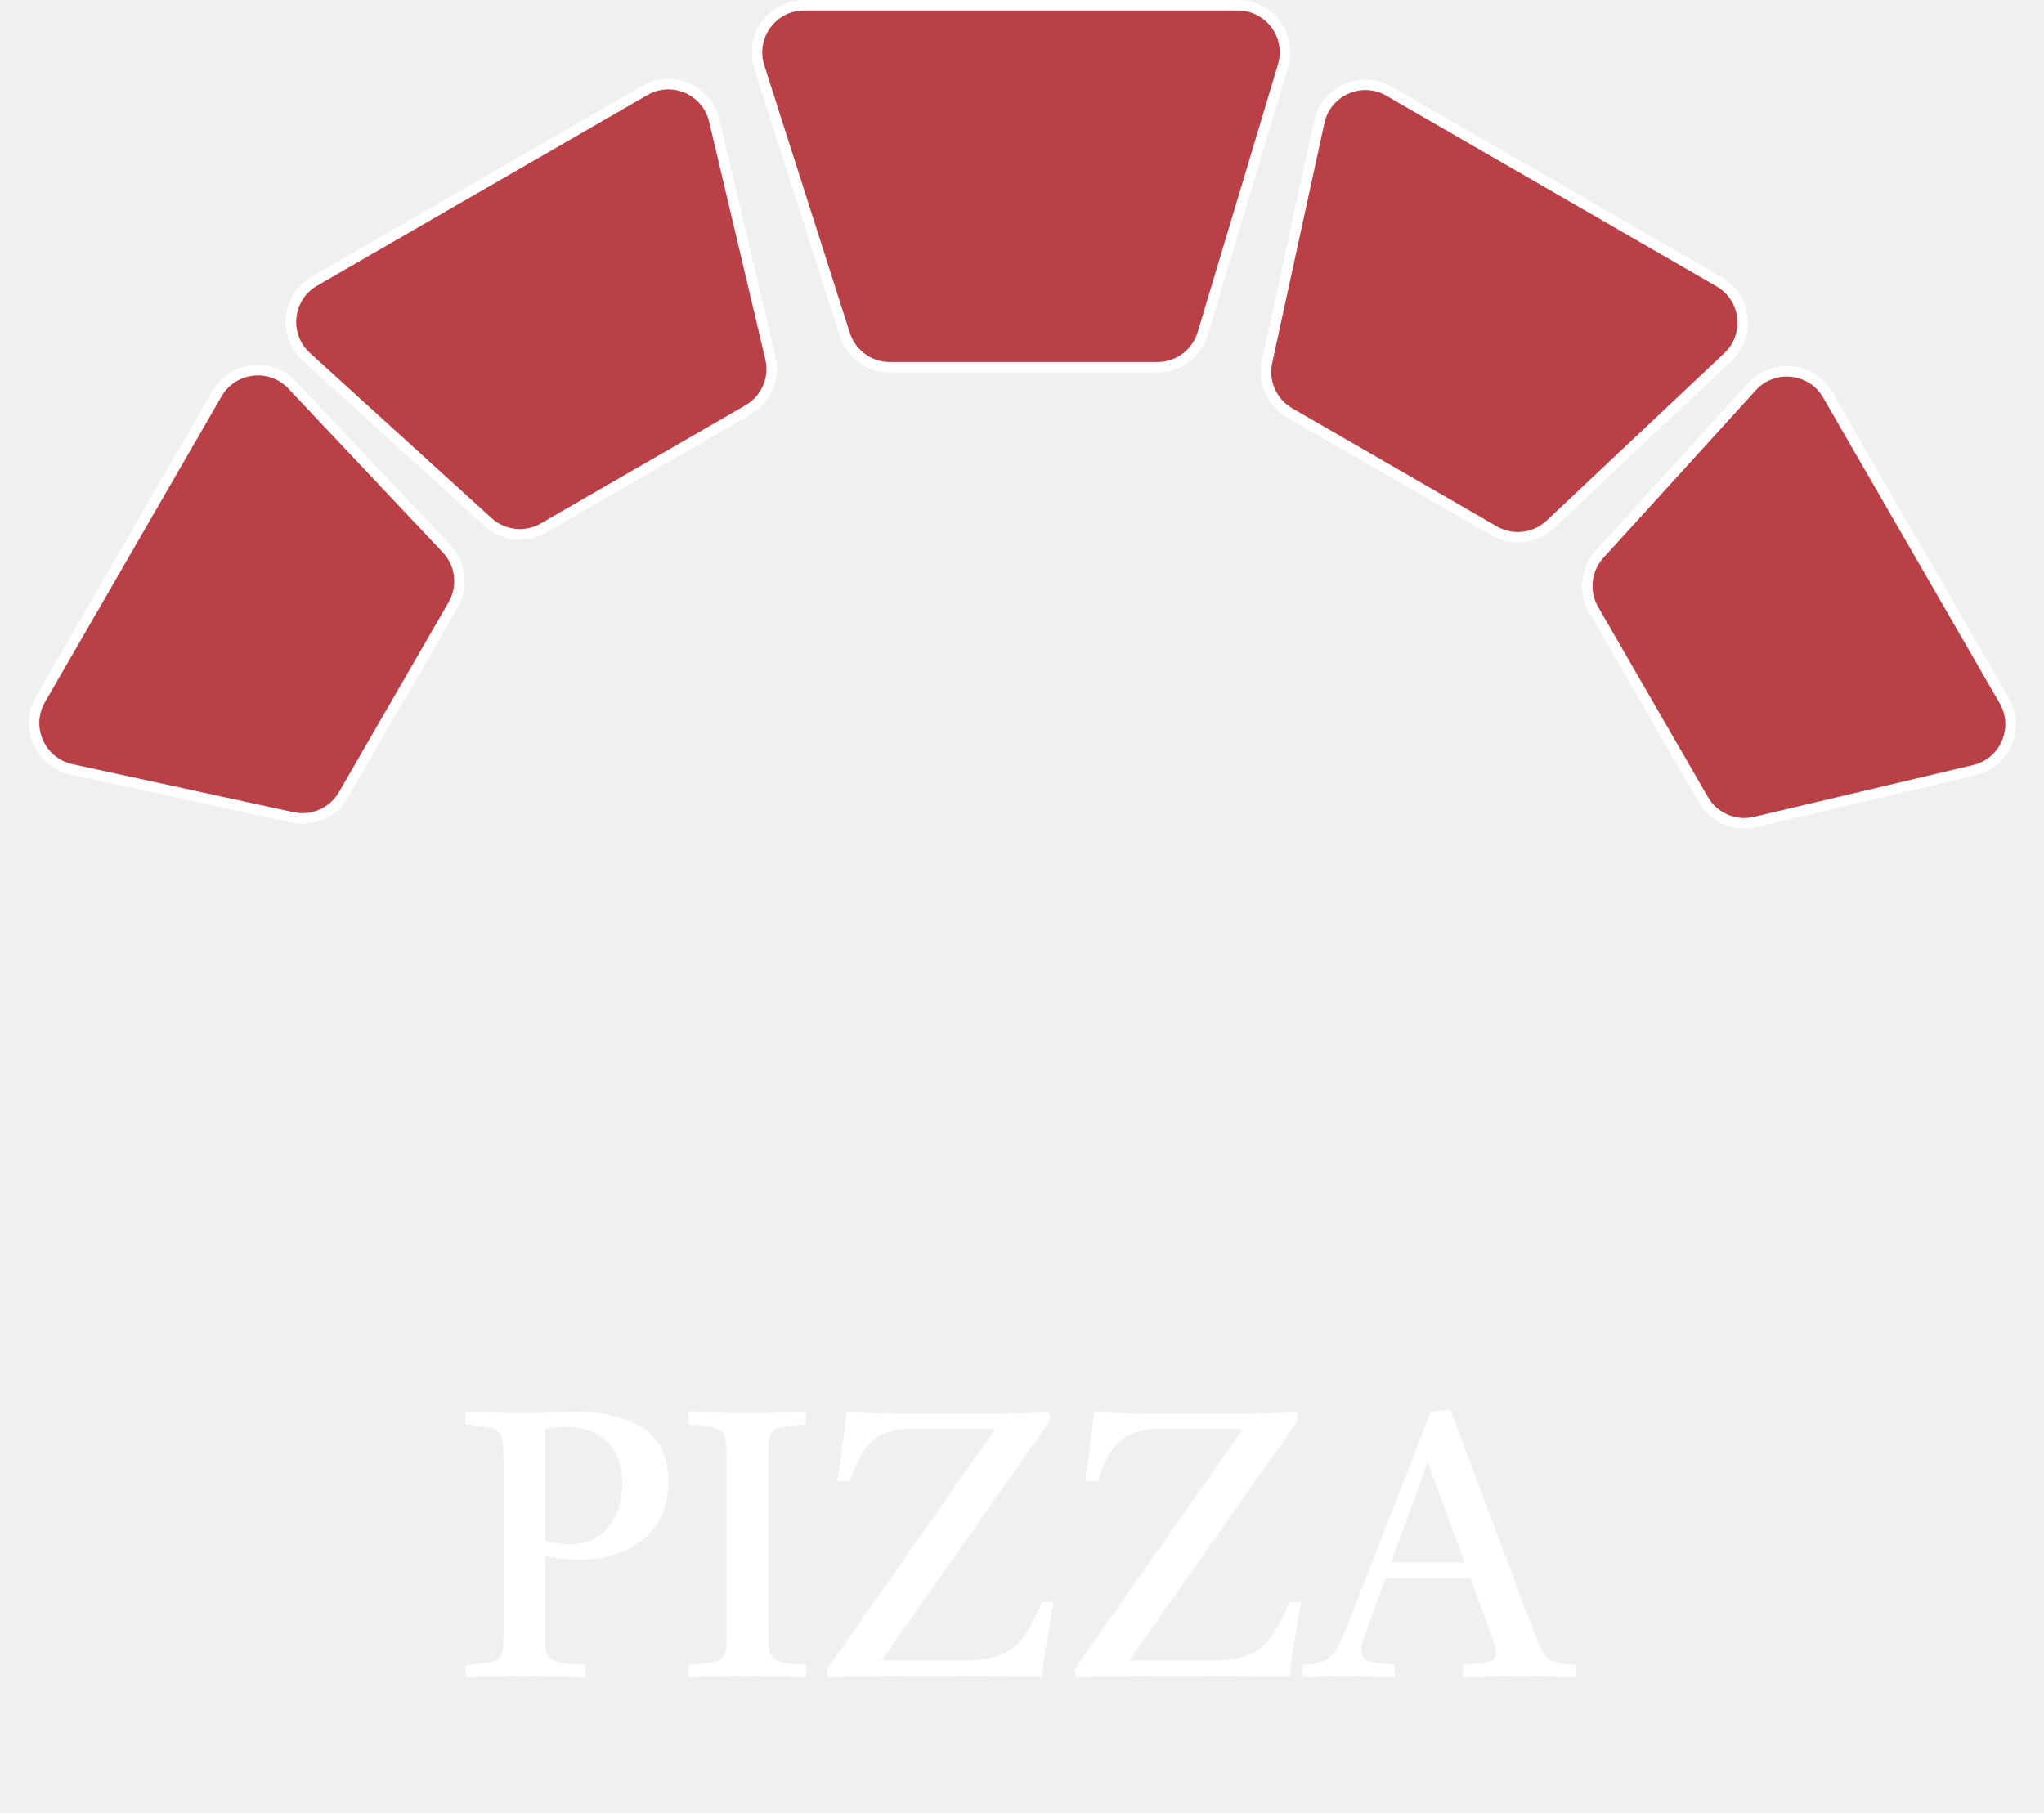
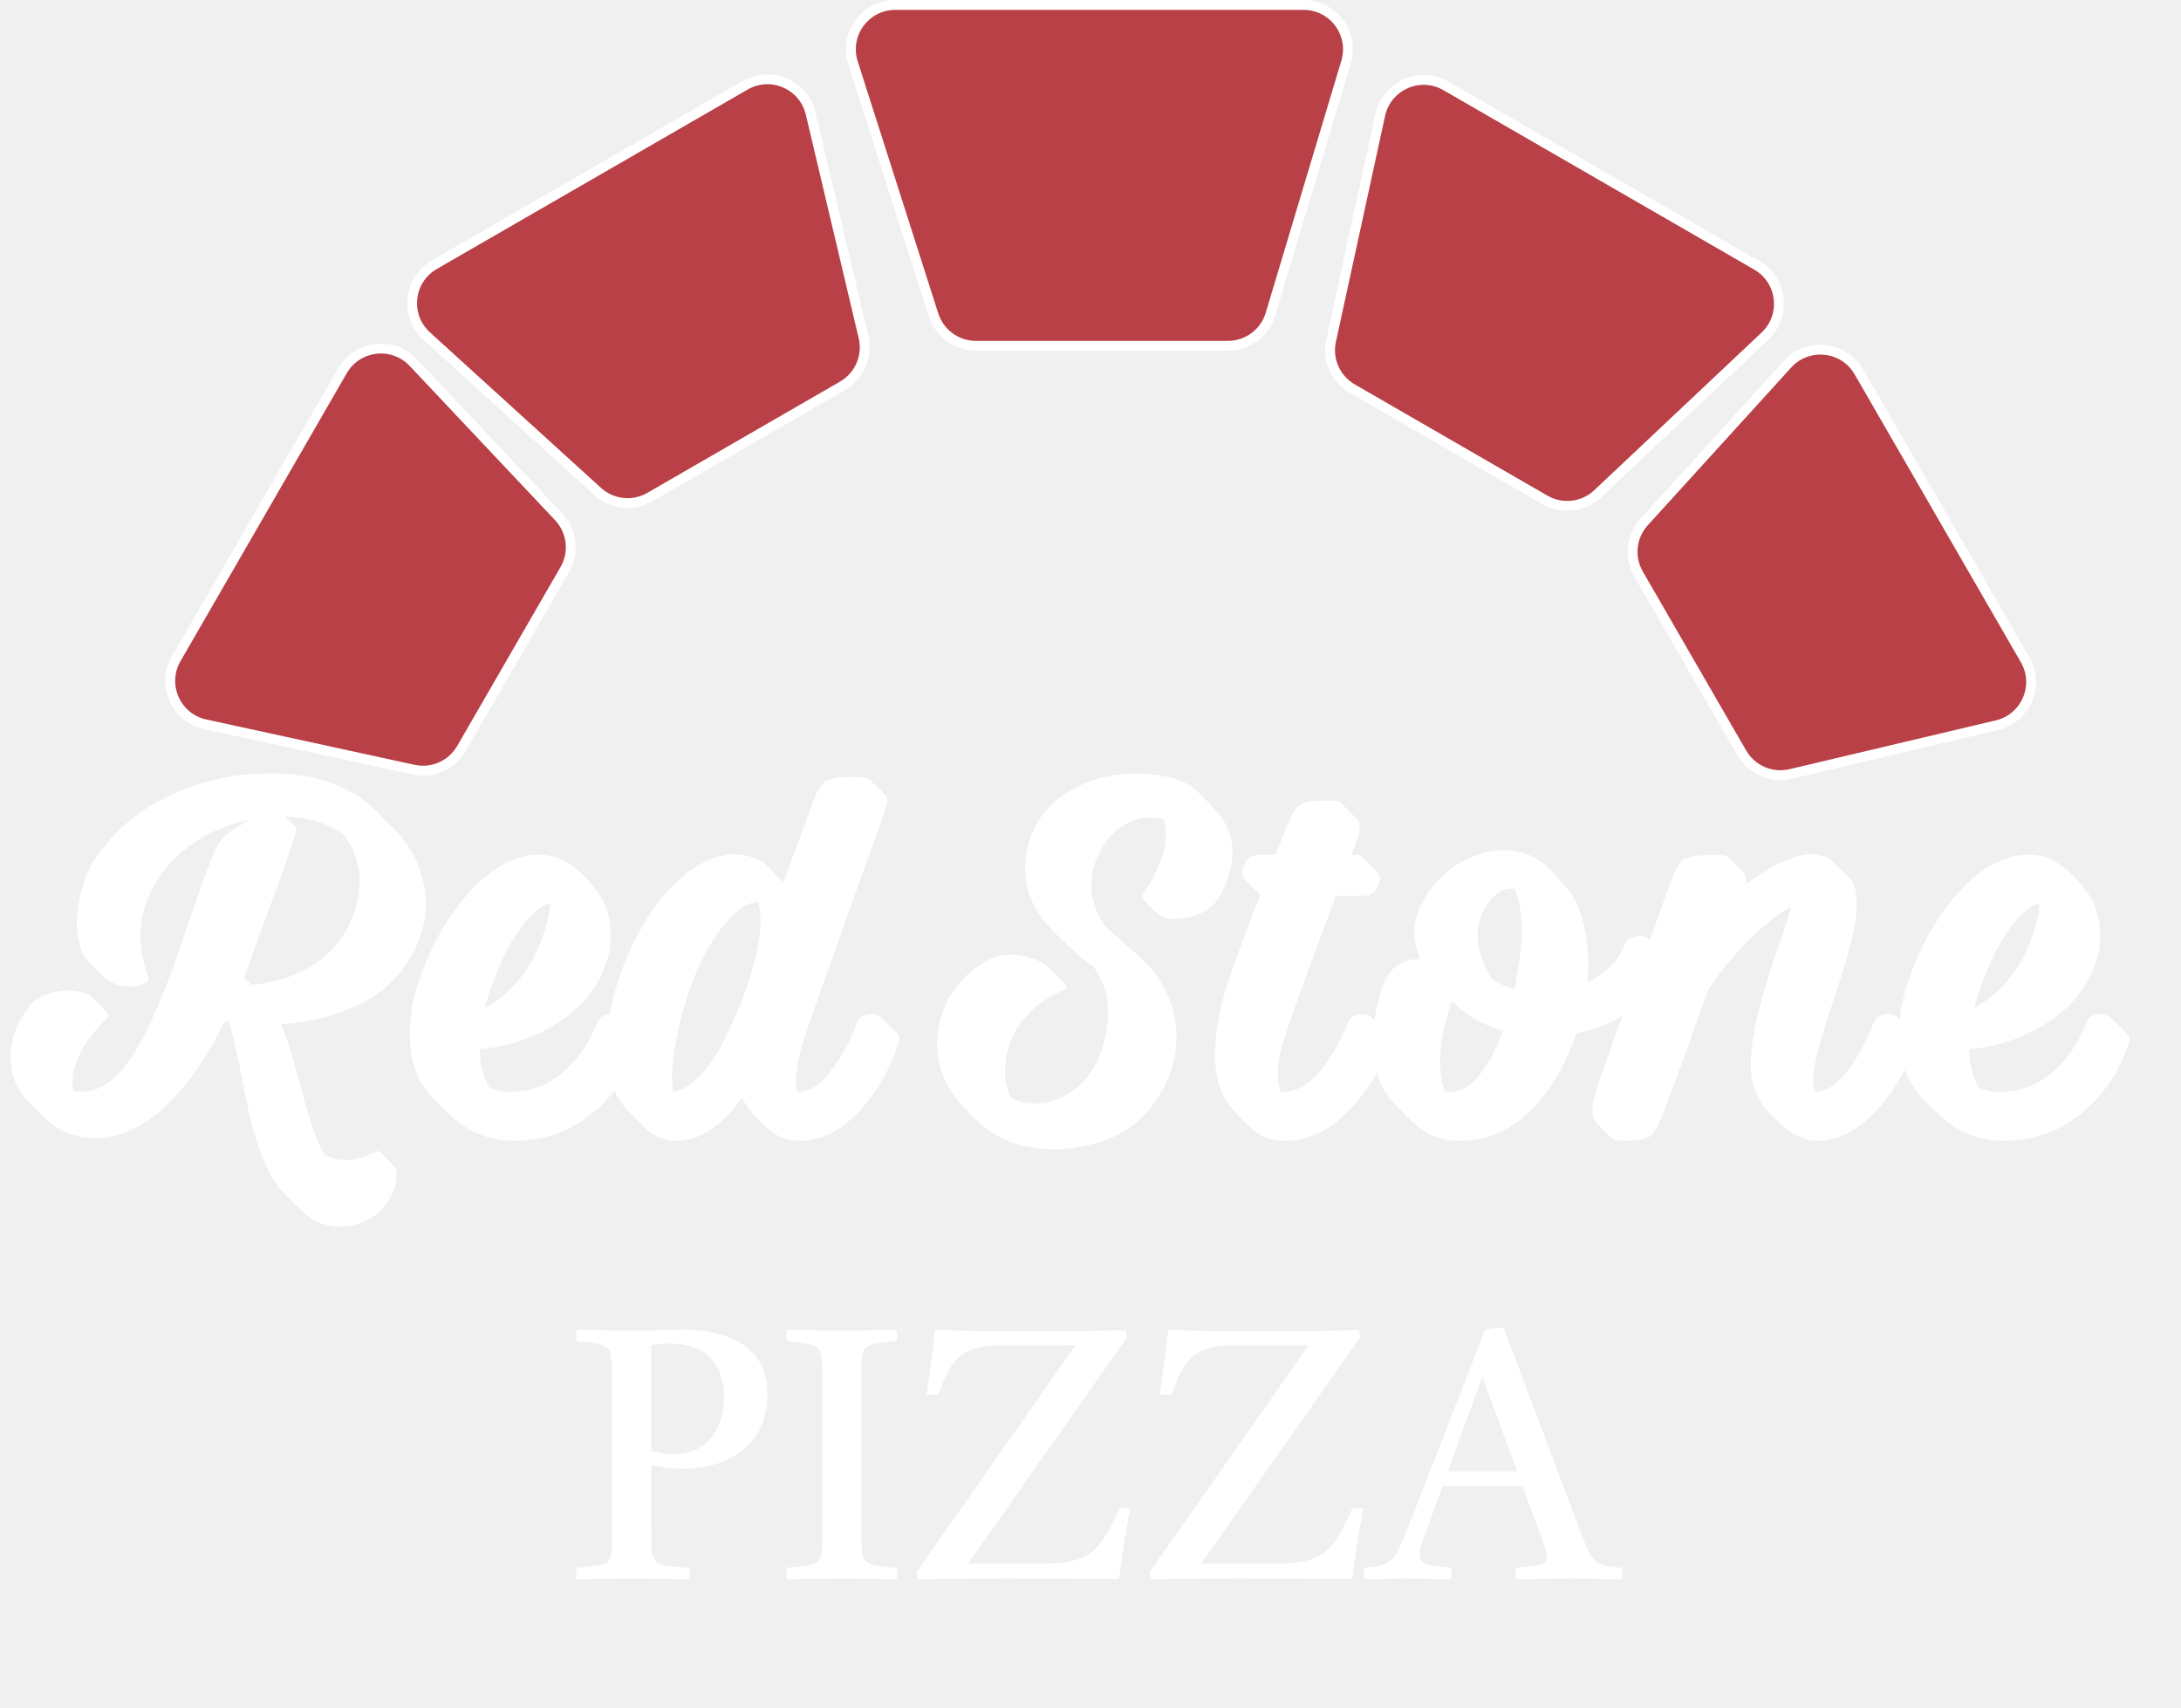
- <svg xmlns="http://www.w3.org/2000/svg" width="195" height="173" viewBox="0 0 195 173" fill="none">
-   <path d="M72.436 6.37C71.508 3.466 73.674 0.5 76.722 0.5H118.087C121.101 0.5 123.263 3.406 122.397 6.293L114.735 31.837C114.164 33.74 112.412 35.044 110.424 35.044H84.885C82.927 35.044 81.194 33.778 80.598 31.913L72.436 6.37Z" fill="#B84046" stroke="white" />
-   <path d="M125.861 11.643C126.509 8.665 129.869 7.179 132.508 8.703L164.008 26.89C166.619 28.397 167.038 31.994 164.845 34.062L147.891 50.04C146.444 51.403 144.275 51.656 142.554 50.662L123.026 39.387C121.331 38.408 120.463 36.446 120.879 34.533L125.861 11.643Z" fill="#B84046" stroke="white" />
-   <path d="M29.233 34.053C26.978 32.002 27.37 28.35 30.01 26.826L61.51 8.64C64.121 7.132 67.446 8.568 68.139 11.501L73.5 34.173C73.957 36.107 73.091 38.112 71.37 39.105L51.842 50.38C50.147 51.359 48.013 51.129 46.565 49.812L29.233 34.053Z" fill="#B84046" stroke="white" />
-   <path d="M167.134 36.907C169.185 34.652 172.837 35.045 174.361 37.684L191.207 66.862C192.714 69.473 191.278 72.798 188.345 73.491L167.437 78.435C165.503 78.892 163.498 78.026 162.504 76.305L152.033 58.169C151.054 56.474 151.284 54.34 152.601 52.892L167.134 36.907Z" fill="#B84046" stroke="white" />
-   <path d="M6.797 73.4C3.818 72.751 2.332 69.392 3.856 66.753L20.702 37.575C22.209 34.965 25.807 34.545 27.874 36.739L42.609 52.374C43.972 53.82 44.225 55.989 43.232 57.71L32.76 75.847C31.782 77.542 29.819 78.41 27.906 77.994L6.797 73.4Z" fill="#B84046" stroke="white" />
-   <path d="M55.224 148.84C54.792 148.84 54.312 148.816 53.784 148.768C53.256 148.72 52.656 148.624 51.984 148.48V155.536C51.984 156.28 52.008 156.868 52.056 157.3C52.104 157.708 52.248 158.02 52.488 158.236C52.752 158.452 53.112 158.596 53.568 158.668C54.048 158.74 54.804 158.812 55.836 158.884C55.884 159.268 55.884 159.652 55.836 160.036C55.308 160.036 54.672 160.024 53.928 160C53.208 160 52.488 160 51.768 160C51.072 159.976 50.484 159.964 50.004 159.964C49.548 159.964 48.972 159.976 48.276 160C47.604 160 46.92 160 46.224 160C45.552 160.024 44.952 160.036 44.424 160.036C44.376 159.676 44.376 159.292 44.424 158.884C45.576 158.764 46.404 158.656 46.908 158.56C47.412 158.44 47.724 158.2 47.844 157.84C47.964 157.48 48.024 156.868 48.024 156.004V139.264C48.024 138.256 47.964 137.536 47.844 137.104C47.724 136.672 47.412 136.396 46.908 136.276C46.404 136.132 45.576 136.012 44.424 135.916C44.376 135.556 44.376 135.172 44.424 134.764C44.904 134.764 45.504 134.776 46.224 134.8C46.968 134.8 47.688 134.812 48.384 134.836C49.08 134.836 49.584 134.836 49.896 134.836C50.352 134.836 50.916 134.836 51.588 134.836C52.284 134.812 52.968 134.788 53.64 134.764C54.312 134.74 54.84 134.728 55.224 134.728C56.736 134.728 58.14 134.944 59.436 135.376C60.732 135.784 61.776 136.468 62.568 137.428C63.36 138.388 63.756 139.708 63.756 141.388C63.756 142.996 63.384 144.352 62.64 145.456C61.896 146.56 60.876 147.4 59.58 147.976C58.308 148.552 56.856 148.84 55.224 148.84ZM51.984 147.04C52.296 147.112 52.644 147.184 53.028 147.256C53.412 147.328 53.82 147.364 54.252 147.364C55.836 147.364 57.084 146.836 57.996 145.78C58.908 144.7 59.364 143.296 59.364 141.568C59.364 139.888 58.908 138.568 57.996 137.608C57.084 136.648 55.716 136.168 53.892 136.168C53.652 136.168 53.352 136.18 52.992 136.204C52.656 136.228 52.32 136.264 51.984 136.312V147.04ZM73.288 138.796V155.536C73.288 156.28 73.312 156.868 73.36 157.3C73.408 157.732 73.54 158.044 73.756 158.236C73.972 158.428 74.32 158.572 74.8 158.668C75.28 158.74 75.964 158.812 76.852 158.884C76.924 159.268 76.924 159.652 76.852 160.036C76.372 160.036 75.784 160.024 75.088 160C74.392 160 73.696 160 73 160C72.328 159.976 71.764 159.964 71.308 159.964C70.852 159.964 70.276 159.976 69.58 160C68.908 160 68.224 160 67.528 160C66.856 160.024 66.256 160.036 65.728 160.036C65.656 159.676 65.656 159.292 65.728 158.884C66.88 158.764 67.708 158.656 68.212 158.56C68.716 158.44 69.028 158.2 69.148 157.84C69.268 157.48 69.328 156.868 69.328 156.004V139.264C69.328 138.256 69.268 137.536 69.148 137.104C69.028 136.672 68.716 136.396 68.212 136.276C67.708 136.132 66.88 136.012 65.728 135.916C65.68 135.556 65.68 135.172 65.728 134.764C66.232 134.764 66.832 134.776 67.528 134.8C68.248 134.8 68.956 134.812 69.652 134.836C70.348 134.836 70.924 134.836 71.38 134.836C71.836 134.836 72.4 134.836 73.072 134.836C73.744 134.812 74.428 134.8 75.124 134.8C75.82 134.776 76.396 134.764 76.852 134.764C76.924 135.124 76.924 135.508 76.852 135.916C75.724 136.012 74.908 136.12 74.404 136.24C73.9 136.36 73.588 136.6 73.468 136.96C73.348 137.32 73.288 137.932 73.288 138.796ZM100.185 135.556L84.093 158.452H92.121C94.401 158.452 96.045 157.936 97.053 156.904C97.821 156.112 98.601 154.768 99.393 152.872C99.777 152.824 100.149 152.824 100.509 152.872C100.245 154.36 100.017 155.704 99.825 156.904C99.633 158.08 99.489 159.112 99.393 160C99.033 160 97.917 160 96.045 160C94.197 159.976 91.485 159.964 87.909 159.964C86.013 159.964 84.513 159.976 83.409 160C82.305 160 81.429 160 80.781 160C80.133 160.024 79.545 160.036 79.017 160.036C78.921 159.82 78.873 159.58 78.873 159.316L94.965 136.348H87.117C85.293 136.348 83.949 136.768 83.085 137.608C82.317 138.352 81.657 139.588 81.105 141.316C80.721 141.34 80.313 141.34 79.881 141.316C80.073 140.116 80.241 138.976 80.385 137.896C80.529 136.816 80.649 135.76 80.745 134.728C82.305 134.824 83.925 134.884 85.605 134.908C87.309 134.908 89.109 134.908 91.005 134.908C92.949 134.908 94.497 134.908 95.649 134.908C96.825 134.884 97.749 134.86 98.421 134.836C99.093 134.812 99.633 134.8 100.041 134.8C100.089 134.896 100.125 135.016 100.149 135.16C100.173 135.28 100.185 135.412 100.185 135.556ZM123.81 135.556L107.718 158.452H115.746C118.026 158.452 119.67 157.936 120.678 156.904C121.446 156.112 122.226 154.768 123.018 152.872C123.402 152.824 123.774 152.824 124.134 152.872C123.87 154.36 123.642 155.704 123.45 156.904C123.258 158.08 123.114 159.112 123.018 160C122.658 160 121.542 160 119.67 160C117.822 159.976 115.11 159.964 111.534 159.964C109.638 159.964 108.138 159.976 107.034 160C105.93 160 105.054 160 104.406 160C103.758 160.024 103.17 160.036 102.642 160.036C102.546 159.82 102.498 159.58 102.498 159.316L118.59 136.348H110.742C108.918 136.348 107.574 136.768 106.71 137.608C105.942 138.352 105.282 139.588 104.73 141.316C104.346 141.34 103.938 141.34 103.506 141.316C103.698 140.116 103.866 138.976 104.01 137.896C104.154 136.816 104.274 135.76 104.37 134.728C105.93 134.824 107.55 134.884 109.23 134.908C110.934 134.908 112.734 134.908 114.63 134.908C116.574 134.908 118.122 134.908 119.274 134.908C120.45 134.884 121.374 134.86 122.046 134.836C122.718 134.812 123.258 134.8 123.666 134.8C123.714 134.896 123.75 135.016 123.774 135.16C123.798 135.28 123.81 135.412 123.81 135.556ZM124.251 160.036C124.203 159.652 124.203 159.268 124.251 158.884C124.923 158.812 125.463 158.728 125.871 158.632C126.279 158.536 126.627 158.368 126.915 158.128C127.203 157.864 127.479 157.48 127.743 156.976C128.007 156.448 128.319 155.716 128.679 154.78L136.455 134.836C136.719 134.74 137.031 134.668 137.391 134.62C137.775 134.572 138.099 134.548 138.363 134.548L146.103 155.104C146.439 155.968 146.715 156.652 146.931 157.156C147.147 157.636 147.387 157.984 147.651 158.2C147.915 158.416 148.251 158.572 148.659 158.668C149.067 158.74 149.631 158.812 150.351 158.884C150.399 159.268 150.399 159.652 150.351 160.036C149.511 160.036 148.647 160.024 147.759 160C146.871 159.976 145.983 159.964 145.095 159.964C144.183 159.964 143.259 159.976 142.323 160C141.411 160.024 140.499 160.036 139.587 160.036C139.515 159.676 139.515 159.292 139.587 158.884C140.763 158.764 141.579 158.656 142.035 158.56C142.491 158.44 142.719 158.152 142.719 157.696C142.719 157.504 142.683 157.288 142.611 157.048C142.539 156.808 142.443 156.508 142.323 156.148L140.271 150.604H132.171L130.371 155.572C130.203 156.028 130.071 156.412 129.975 156.724C129.903 157.012 129.867 157.276 129.867 157.516C129.867 158.044 130.107 158.38 130.587 158.524C131.091 158.644 131.907 158.764 133.035 158.884C133.083 159.292 133.083 159.676 133.035 160.036C132.219 160.036 131.415 160.024 130.623 160C129.831 159.976 129.027 159.964 128.211 159.964C127.539 159.964 126.891 159.976 126.267 160C125.643 160.024 124.971 160.036 124.251 160.036ZM132.711 149.092H139.731L136.203 139.516L132.711 149.092Z" fill="white" />
+ <svg xmlns="http://www.w3.org/2000/svg" width="221" height="173" viewBox="0 0 221 173" fill="none">
+   <path d="M90.722 0.5H132.087C135.101 0.5 137.263 3.406 136.397 6.293L128.735 31.837C128.164 33.74 126.412 35.044 124.424 35.044H98.885C96.927 35.044 95.194 33.778 94.598 31.913L86.436 6.37C85.508 3.466 87.674 0.5 90.722 0.5Z" fill="#B84046" stroke="white" />
+   <path d="M146.508 8.703L178.008 26.89C180.619 28.397 181.038 31.994 178.845 34.062L161.891 50.04C160.444 51.403 158.275 51.656 156.554 50.662L137.026 39.387C135.331 38.408 134.463 36.446 134.879 34.533L139.861 11.643C140.509 8.665 143.869 7.179 146.508 8.703Z" fill="#B84046" stroke="white" />
+   <path d="M44.01 26.826L75.51 8.64C78.121 7.132 81.446 8.568 82.139 11.501L87.5 34.173C87.957 36.107 87.091 38.112 85.37 39.105L65.842 50.38C64.147 51.359 62.013 51.129 60.565 49.812L43.233 34.053C40.978 32.002 41.37 28.35 44.01 26.826Z" fill="#B84046" stroke="white" />
+   <path d="M188.361 37.684L205.207 66.862C206.714 69.473 205.278 72.798 202.345 73.491L181.437 78.435C179.503 78.892 177.498 78.026 176.504 76.305L166.033 58.169C165.054 56.474 165.284 54.34 166.601 52.892L181.134 36.907C183.185 34.652 186.837 35.045 188.361 37.684Z" fill="#B84046" stroke="white" />
+   <path d="M17.856 66.753L34.702 37.575C36.209 34.965 39.807 34.545 41.874 36.739L56.609 52.374C57.972 53.82 58.225 55.989 57.232 57.71L46.76 75.847C45.782 77.542 43.819 78.41 41.906 77.994L20.797 73.4C17.818 72.751 16.332 69.392 17.856 66.753Z" fill="#B84046" stroke="white" />
+   <path d="M69.224 148.84C68.792 148.84 68.312 148.816 67.784 148.768C67.256 148.72 66.656 148.624 65.984 148.48V155.536C65.984 156.28 66.008 156.868 66.056 157.3C66.104 157.708 66.248 158.02 66.488 158.236C66.752 158.452 67.112 158.596 67.568 158.668C68.048 158.74 68.804 158.812 69.836 158.884C69.884 159.268 69.884 159.652 69.836 160.036C69.308 160.036 68.672 160.024 67.928 160C67.208 160 66.488 160 65.768 160C65.072 159.976 64.484 159.964 64.004 159.964C63.548 159.964 62.972 159.976 62.276 160C61.604 160 60.92 160 60.224 160C59.552 160.024 58.952 160.036 58.424 160.036C58.376 159.676 58.376 159.292 58.424 158.884C59.576 158.764 60.404 158.656 60.908 158.56C61.412 158.44 61.724 158.2 61.844 157.84C61.964 157.48 62.024 156.868 62.024 156.004V139.264C62.024 138.256 61.964 137.536 61.844 137.104C61.724 136.672 61.412 136.396 60.908 136.276C60.404 136.132 59.576 136.012 58.424 135.916C58.376 135.556 58.376 135.172 58.424 134.764C58.904 134.764 59.504 134.776 60.224 134.8C60.968 134.8 61.688 134.812 62.384 134.836C63.08 134.836 63.584 134.836 63.896 134.836C64.352 134.836 64.916 134.836 65.588 134.836C66.284 134.812 66.968 134.788 67.64 134.764C68.312 134.74 68.84 134.728 69.224 134.728C70.736 134.728 72.14 134.944 73.436 135.376C74.732 135.784 75.776 136.468 76.568 137.428C77.36 138.388 77.756 139.708 77.756 141.388C77.756 142.996 77.384 144.352 76.64 145.456C75.896 146.56 74.876 147.4 73.58 147.976C72.308 148.552 70.856 148.84 69.224 148.84ZM65.984 147.04C66.296 147.112 66.644 147.184 67.028 147.256C67.412 147.328 67.82 147.364 68.252 147.364C69.836 147.364 71.084 146.836 71.996 145.78C72.908 144.7 73.364 143.296 73.364 141.568C73.364 139.888 72.908 138.568 71.996 137.608C71.084 136.648 69.716 136.168 67.892 136.168C67.652 136.168 67.352 136.18 66.992 136.204C66.656 136.228 66.32 136.264 65.984 136.312V147.04ZM87.288 138.796V155.536C87.288 156.28 87.312 156.868 87.36 157.3C87.408 157.732 87.54 158.044 87.756 158.236C87.972 158.428 88.32 158.572 88.8 158.668C89.28 158.74 89.964 158.812 90.852 158.884C90.924 159.268 90.924 159.652 90.852 160.036C90.372 160.036 89.784 160.024 89.088 160C88.392 160 87.696 160 87 160C86.328 159.976 85.764 159.964 85.308 159.964C84.852 159.964 84.276 159.976 83.58 160C82.908 160 82.224 160 81.528 160C80.856 160.024 80.256 160.036 79.728 160.036C79.656 159.676 79.656 159.292 79.728 158.884C80.88 158.764 81.708 158.656 82.212 158.56C82.716 158.44 83.028 158.2 83.148 157.84C83.268 157.48 83.328 156.868 83.328 156.004V139.264C83.328 138.256 83.268 137.536 83.148 137.104C83.028 136.672 82.716 136.396 82.212 136.276C81.708 136.132 80.88 136.012 79.728 135.916C79.68 135.556 79.68 135.172 79.728 134.764C80.232 134.764 80.832 134.776 81.528 134.8C82.248 134.8 82.956 134.812 83.652 134.836C84.348 134.836 84.924 134.836 85.38 134.836C85.836 134.836 86.4 134.836 87.072 134.836C87.744 134.812 88.428 134.8 89.124 134.8C89.82 134.776 90.396 134.764 90.852 134.764C90.924 135.124 90.924 135.508 90.852 135.916C89.724 136.012 88.908 136.12 88.404 136.24C87.9 136.36 87.588 136.6 87.468 136.96C87.348 137.32 87.288 137.932 87.288 138.796ZM114.185 135.556L98.093 158.452H106.121C108.401 158.452 110.045 157.936 111.053 156.904C111.821 156.112 112.601 154.768 113.393 152.872C113.777 152.824 114.149 152.824 114.509 152.872C114.245 154.36 114.017 155.704 113.825 156.904C113.633 158.08 113.489 159.112 113.393 160C113.033 160 111.917 160 110.045 160C108.197 159.976 105.485 159.964 101.909 159.964C100.013 159.964 98.513 159.976 97.409 160C96.305 160 95.429 160 94.781 160C94.133 160.024 93.545 160.036 93.017 160.036C92.921 159.82 92.873 159.58 92.873 159.316L108.965 136.348H101.117C99.293 136.348 97.949 136.768 97.085 137.608C96.317 138.352 95.657 139.588 95.105 141.316C94.721 141.34 94.313 141.34 93.881 141.316C94.073 140.116 94.241 138.976 94.385 137.896C94.529 136.816 94.649 135.76 94.745 134.728C96.305 134.824 97.925 134.884 99.605 134.908C101.309 134.908 103.109 134.908 105.005 134.908C106.949 134.908 108.497 134.908 109.649 134.908C110.825 134.884 111.749 134.86 112.421 134.836C113.093 134.812 113.633 134.8 114.041 134.8C114.089 134.896 114.125 135.016 114.149 135.16C114.173 135.28 114.185 135.412 114.185 135.556ZM137.81 135.556L121.718 158.452H129.746C132.026 158.452 133.67 157.936 134.678 156.904C135.446 156.112 136.226 154.768 137.018 152.872C137.402 152.824 137.774 152.824 138.134 152.872C137.87 154.36 137.642 155.704 137.45 156.904C137.258 158.08 137.114 159.112 137.018 160C136.658 160 135.542 160 133.67 160C131.822 159.976 129.11 159.964 125.534 159.964C123.638 159.964 122.138 159.976 121.034 160C119.93 160 119.054 160 118.406 160C117.758 160.024 117.17 160.036 116.642 160.036C116.546 159.82 116.498 159.58 116.498 159.316L132.59 136.348H124.742C122.918 136.348 121.574 136.768 120.71 137.608C119.942 138.352 119.282 139.588 118.73 141.316C118.346 141.34 117.938 141.34 117.506 141.316C117.698 140.116 117.866 138.976 118.01 137.896C118.154 136.816 118.274 135.76 118.37 134.728C119.93 134.824 121.55 134.884 123.23 134.908C124.934 134.908 126.734 134.908 128.63 134.908C130.574 134.908 132.122 134.908 133.274 134.908C134.45 134.884 135.374 134.86 136.046 134.836C136.718 134.812 137.258 134.8 137.666 134.8C137.714 134.896 137.75 135.016 137.774 135.16C137.798 135.28 137.81 135.412 137.81 135.556ZM138.251 160.036C138.203 159.652 138.203 159.268 138.251 158.884C138.923 158.812 139.463 158.728 139.871 158.632C140.279 158.536 140.627 158.368 140.915 158.128C141.203 157.864 141.479 157.48 141.743 156.976C142.007 156.448 142.319 155.716 142.679 154.78L150.455 134.836C150.719 134.74 151.031 134.668 151.391 134.62C151.775 134.572 152.099 134.548 152.363 134.548L160.103 155.104C160.439 155.968 160.715 156.652 160.931 157.156C161.147 157.636 161.387 157.984 161.651 158.2C161.915 158.416 162.251 158.572 162.659 158.668C163.067 158.74 163.631 158.812 164.351 158.884C164.399 159.268 164.399 159.652 164.351 160.036C163.511 160.036 162.647 160.024 161.759 160C160.871 159.976 159.983 159.964 159.095 159.964C158.183 159.964 157.259 159.976 156.323 160C155.411 160.024 154.499 160.036 153.587 160.036C153.515 159.676 153.515 159.292 153.587 158.884C154.763 158.764 155.579 158.656 156.035 158.56C156.491 158.44 156.719 158.152 156.719 157.696C156.719 157.504 156.683 157.288 156.611 157.048C156.539 156.808 156.443 156.508 156.323 156.148L154.271 150.604H146.171L144.371 155.572C144.203 156.028 144.071 156.412 143.975 156.724C143.903 157.012 143.867 157.276 143.867 157.516C143.867 158.044 144.107 158.38 144.587 158.524C145.091 158.644 145.907 158.764 147.035 158.884C147.083 159.292 147.083 159.676 147.035 160.036C146.219 160.036 145.415 160.024 144.623 160C143.831 159.976 143.027 159.964 142.211 159.964C141.539 159.964 140.891 159.976 140.267 160C139.643 160.024 138.971 160.036 138.251 160.036ZM146.711 149.092H153.731L150.203 139.516L146.711 149.092Z" fill="white" />
+   <path d="M39.285 83.388C40.955 84.847 42.089 86.587 42.687 88.608C43.302 90.612 43.319 92.546 42.739 94.409C42.265 95.974 41.526 97.362 40.524 98.575C39.54 99.77 38.38 100.729 37.044 101.449C35.726 102.152 34.355 102.697 32.931 103.084C31.507 103.453 30.021 103.69 28.475 103.796C29.037 105.026 29.731 107.259 30.558 110.493C31.401 113.728 32.184 115.907 32.904 117.032C33.326 117.243 33.634 117.366 33.827 117.401C34.812 117.577 35.585 117.595 36.148 117.454C36.71 117.313 37.202 117.138 37.624 116.927C38.046 116.716 38.292 116.619 38.362 116.637C38.415 116.654 38.565 116.786 38.81 117.032C39.057 117.278 39.32 117.551 39.602 117.85L40.05 118.324C40.173 118.412 40.208 118.79 40.155 119.458C40.12 119.968 39.962 120.504 39.681 121.066C39.417 121.629 39.048 122.156 38.573 122.648C38.099 123.158 37.483 123.562 36.727 123.861C35.989 124.178 35.19 124.327 34.328 124.31C33.361 124.257 32.509 124.028 31.77 123.624C31.226 123.325 30.206 122.402 28.712 120.855C27.903 119.994 27.191 118.772 26.576 117.19C25.961 115.626 25.504 114.114 25.205 112.655C24.906 111.196 24.572 109.553 24.203 107.725C23.834 105.896 23.5 104.517 23.201 103.585L22.806 103.479C20.855 107.399 18.701 110.405 16.346 112.497C13.99 114.571 11.521 115.503 8.937 115.292C7.425 115.187 6.115 114.668 5.008 113.736C4.832 113.613 4.375 113.183 3.637 112.444C2.916 111.688 2.485 111.214 2.345 111.021C1.747 110.229 1.352 109.333 1.158 108.331C0.982 107.312 1.044 106.248 1.343 105.141C1.642 104.033 2.178 102.987 2.951 102.003C3.496 101.335 4.226 100.878 5.14 100.632C6.071 100.386 6.906 100.315 7.645 100.421C8.4 100.526 8.937 100.711 9.253 100.975C10.237 101.959 10.782 102.521 10.888 102.662C11.063 102.838 11.063 102.996 10.888 103.137C9.429 104.578 8.427 105.949 7.882 107.25C7.337 108.551 7.205 109.649 7.486 110.546C7.768 110.616 7.979 110.651 8.119 110.651C9.139 110.651 10.088 110.344 10.967 109.729C11.863 109.096 12.725 108.111 13.551 106.775C14.377 105.439 15.15 103.928 15.871 102.24C16.609 100.553 17.409 98.461 18.27 95.965C19.448 92.467 20.406 89.733 21.145 87.765C21.531 86.71 21.848 85.981 22.094 85.576C22.357 85.154 22.691 84.785 23.096 84.469C23.5 84.152 24.256 83.678 25.363 83.045C22.832 83.555 20.608 84.583 18.692 86.13C16.794 87.659 15.476 89.531 14.737 91.746C13.999 93.943 14.096 96.378 15.027 99.05C15.15 99.366 14.904 99.612 14.289 99.788C13.34 100.087 12.399 100.034 11.468 99.63C11.099 99.472 10.791 99.278 10.545 99.05C10.44 98.98 10.114 98.654 9.569 98.074C9.024 97.494 8.708 97.151 8.62 97.046C8.497 96.87 8.365 96.615 8.225 96.281C7.855 95.086 7.715 93.908 7.803 92.748C7.908 91.588 8.146 90.454 8.515 89.347C8.901 88.239 9.473 87.193 10.229 86.209C10.984 85.207 11.846 84.284 12.812 83.44C13.779 82.579 14.887 81.814 16.135 81.147C17.4 80.478 18.719 79.925 20.09 79.485C21.461 79.028 22.938 78.712 24.52 78.536C26.119 78.36 27.727 78.334 29.345 78.457C33.142 78.756 36.2 80.127 38.52 82.57L39.285 83.388ZM28.923 82.728C28.94 82.816 29.099 82.992 29.398 83.256C29.696 83.502 29.863 83.651 29.898 83.704C30.074 83.88 30.057 84.24 29.846 84.785C29.389 86.174 28.923 87.536 28.448 88.872C27.974 90.19 27.429 91.667 26.814 93.302C26.216 94.936 25.75 96.22 25.416 97.151C25.24 97.731 25.003 98.382 24.704 99.103C24.968 99.296 25.17 99.489 25.311 99.683L25.469 99.788C28.035 99.595 30.285 98.821 32.219 97.468C34.17 96.097 35.48 94.137 36.148 91.588C36.481 90.375 36.534 89.162 36.306 87.949C36.095 86.736 35.611 85.629 34.855 84.627C33.449 83.555 31.7 82.939 29.608 82.781C29.292 82.781 29.064 82.764 28.923 82.728ZM62.751 102.979C62.892 103.049 63.542 103.664 64.702 104.824C64.878 105.053 64.913 105.325 64.808 105.642C63.876 108.56 62.276 110.95 60.009 112.813C57.741 114.677 55.122 115.608 52.151 115.608C50.27 115.608 48.6 115.143 47.142 114.211C46.421 113.771 45.48 112.945 44.32 111.732C43.424 110.906 42.729 109.931 42.237 108.806C41.763 107.663 41.525 106.301 41.525 104.719C41.508 103.119 41.798 101.405 42.395 99.577C43.063 97.538 43.925 95.648 44.979 93.908C46.052 92.15 47.212 90.674 48.46 89.478C49.708 88.283 51.044 87.448 52.468 86.974C53.892 86.481 55.263 86.473 56.581 86.947C57.987 87.545 59.288 88.661 60.483 90.296C61.186 91.228 61.626 92.344 61.802 93.644C61.995 94.945 61.881 96.22 61.459 97.468C60.668 99.964 59.042 102.012 56.581 103.611C54.138 105.193 51.474 106.099 48.592 106.327C48.645 107.892 48.97 109.175 49.567 110.177C50.182 110.493 50.868 110.651 51.624 110.651C53.663 110.651 55.438 110.019 56.95 108.753C58.479 107.487 59.692 105.729 60.589 103.479C60.747 103.128 61.055 102.908 61.512 102.82C61.986 102.732 62.399 102.785 62.751 102.979ZM54.92 95.095C55.465 93.618 55.737 92.432 55.737 91.535C54.63 91.834 53.496 92.871 52.336 94.647C51.176 96.422 50.182 98.645 49.356 101.317L49.145 102.108C50.306 101.546 51.413 100.649 52.468 99.419C53.54 98.171 54.357 96.73 54.92 95.095ZM89.196 103.031C89.249 103.066 89.53 103.348 90.04 103.875C90.55 104.385 90.84 104.666 90.91 104.719C91.156 104.965 91.209 105.255 91.068 105.589C90.225 108.331 88.871 110.687 87.008 112.655C85.144 114.624 83.167 115.608 81.075 115.608C79.985 115.608 79.036 115.31 78.227 114.712C77.138 113.815 76.311 112.963 75.749 112.154C75.555 111.926 75.371 111.627 75.195 111.258C73.068 114.158 70.871 115.608 68.603 115.608C67.619 115.608 66.74 115.345 65.967 114.817C65.65 114.571 64.982 113.921 63.963 112.866C62.662 111.759 61.862 110.071 61.563 107.804C61.264 105.519 61.599 102.776 62.565 99.577C63.479 96.817 64.666 94.374 66.125 92.247C67.584 90.12 69.227 88.547 71.055 87.527C72.901 86.49 74.694 86.297 76.434 86.947C77.138 87.211 77.7 87.606 78.122 88.134C78.192 88.204 78.315 88.336 78.491 88.529C78.667 88.723 78.825 88.89 78.966 89.03C79.106 89.153 79.256 89.268 79.414 89.373C79.748 88.441 80.126 87.395 80.548 86.235C80.987 85.075 81.33 84.161 81.576 83.493C81.84 82.808 81.998 82.359 82.051 82.148C82.297 81.498 82.472 81.041 82.578 80.777C82.683 80.496 82.842 80.197 83.053 79.881C83.263 79.547 83.439 79.336 83.58 79.248C83.721 79.143 83.958 79.037 84.292 78.932C84.643 78.826 84.986 78.773 85.32 78.773C85.672 78.756 86.164 78.747 86.797 78.747C87.342 78.747 87.72 78.8 87.93 78.905C88.018 78.923 88.326 79.195 88.853 79.723C89.398 80.232 89.724 80.549 89.829 80.672C90.005 80.988 89.864 81.744 89.407 82.939C88.95 84.223 87.702 87.694 85.663 93.355C83.641 99.015 82.262 102.926 81.523 105.088C80.732 107.514 80.477 109.368 80.759 110.651H80.864C81.972 110.651 83.053 109.983 84.107 108.647C85.162 107.294 86.102 105.571 86.929 103.479C87.087 103.11 87.421 102.891 87.93 102.82C88.458 102.732 88.88 102.803 89.196 103.031ZM69.526 101.317C68.278 105.571 67.847 108.683 68.234 110.651C69.131 110.511 70.027 109.966 70.924 109.017C71.838 108.05 72.638 106.881 73.323 105.51C74.009 104.121 74.58 102.855 75.037 101.713C75.494 100.553 75.872 99.463 76.171 98.443C77.067 95.42 77.287 93.082 76.83 91.43C75.687 91.377 74.404 92.309 72.98 94.225C71.574 96.123 70.423 98.487 69.526 101.317ZM121.844 80.725C122.055 80.883 122.67 81.551 123.69 82.728C124.516 83.836 124.911 85.11 124.876 86.552C124.841 87.976 124.402 89.417 123.558 90.876C123.241 91.439 122.784 91.904 122.187 92.273C121.589 92.625 120.991 92.862 120.394 92.985C119.796 93.091 119.234 93.135 118.706 93.117C118.197 93.082 117.819 92.985 117.573 92.827C117.467 92.757 117.151 92.458 116.623 91.931C116.096 91.403 115.823 91.113 115.806 91.061C115.736 90.92 115.736 90.788 115.806 90.665C116.79 89.224 117.467 87.826 117.836 86.473C118.223 85.102 118.258 83.959 117.942 83.045C116.623 82.641 115.287 82.825 113.934 83.599C112.598 84.355 111.596 85.664 110.928 87.527C110.576 88.477 110.489 89.531 110.664 90.691C110.858 91.852 111.306 92.906 112.009 93.856C112.361 94.207 113.081 94.857 114.171 95.807C115.261 96.756 116.07 97.529 116.597 98.127C117.845 99.586 118.645 101.203 118.996 102.979C119.365 104.736 119.269 106.521 118.706 108.331C118.197 109.931 117.423 111.328 116.386 112.523C115.349 113.719 114.154 114.615 112.8 115.213C111.447 115.811 109.961 116.197 108.344 116.373C106.744 116.566 105.127 116.461 103.492 116.057C101.418 115.617 99.432 114.281 97.533 112.049C96.233 110.713 95.415 109.113 95.081 107.25C94.765 105.387 95.029 103.541 95.872 101.713C96.734 99.867 98.14 98.399 100.091 97.31C100.847 96.905 101.647 96.721 102.49 96.756C103.334 96.791 104.09 96.932 104.758 97.178C105.426 97.424 105.918 97.705 106.235 98.022C106.252 98.057 106.542 98.356 107.105 98.918C107.667 99.463 107.975 99.77 108.028 99.841C108.133 100.069 108.054 100.236 107.79 100.342C106.437 100.887 105.285 101.643 104.336 102.609C103.405 103.559 102.754 104.543 102.385 105.562C102.016 106.582 101.831 107.602 101.831 108.621C101.849 109.623 102.06 110.502 102.464 111.258L102.886 111.469C104.89 112.119 106.753 111.864 108.476 110.704C110.216 109.544 111.376 107.725 111.956 105.246C112.659 102.416 112.264 99.973 110.77 97.916L110.506 97.758C110.049 97.441 109.381 96.888 108.502 96.097C107.641 95.288 107.14 94.796 106.999 94.62C105.523 93.231 104.565 91.711 104.125 90.059C103.686 88.389 103.791 86.631 104.442 84.785C105.022 83.203 106.006 81.885 107.395 80.83C108.801 79.775 110.383 79.064 112.141 78.694C113.899 78.325 115.692 78.29 117.52 78.589C119.401 78.835 120.842 79.547 121.844 80.725ZM138.888 103.031C138.976 103.102 139.292 103.4 139.837 103.928C140.382 104.455 140.698 104.789 140.786 104.93C140.874 105.07 140.892 105.29 140.839 105.589C139.96 108.331 138.536 110.687 136.567 112.655C134.616 114.624 132.507 115.608 130.239 115.608C129.185 115.608 128.288 115.38 127.55 114.923C126.829 114.466 125.818 113.473 124.518 111.943C122.777 109.5 122.654 105.668 124.148 100.447C124.553 98.988 125.739 95.728 127.708 90.665C126.583 89.558 126.021 88.986 126.021 88.951C125.792 88.582 125.836 88.107 126.152 87.527C126.469 86.93 126.917 86.631 127.497 86.631H129.211C129.369 86.297 129.659 85.594 130.081 84.522C130.661 82.939 131.171 81.981 131.61 81.647C132.05 81.296 132.946 81.12 134.3 81.12C135.021 81.12 135.522 81.19 135.803 81.331C135.891 81.384 136.198 81.683 136.726 82.228C137.253 82.755 137.561 83.071 137.648 83.177C137.895 83.511 137.807 84.284 137.385 85.497L136.937 86.631H137.596C137.631 86.631 137.754 86.684 137.965 86.789C139.107 87.932 139.688 88.52 139.705 88.556C139.898 88.907 139.837 89.364 139.521 89.927C139.222 90.489 138.809 90.77 138.281 90.77H135.381C132.604 98.136 130.872 102.908 130.187 105.088C129.413 107.338 129.272 109.192 129.765 110.651H130.028C131.294 110.651 132.507 109.983 133.667 108.647C134.827 107.294 135.829 105.571 136.673 103.479C136.796 103.128 137.112 102.908 137.622 102.82C138.132 102.732 138.554 102.803 138.888 103.031ZM166.927 95.042C167.014 95.095 167.322 95.385 167.849 95.912C168.377 96.439 168.693 96.765 168.799 96.888C168.922 97.134 168.939 97.38 168.851 97.626C168.377 99.261 167.322 100.737 165.687 102.056C164.07 103.356 162.084 104.244 159.728 104.719C158.639 107.971 157.074 110.599 155.035 112.603C152.996 114.606 150.623 115.608 147.916 115.608C146.791 115.608 145.763 115.38 144.831 114.923C144.005 114.519 142.906 113.578 141.535 112.102C140.287 110.906 139.514 109.324 139.215 107.355C138.898 105.369 139.171 102.943 140.032 100.078C140.419 99.076 140.893 98.364 141.456 97.942C142.018 97.503 142.818 97.239 143.855 97.151C143.556 96.272 143.381 95.446 143.328 94.673C143.275 93.583 143.556 92.476 144.172 91.351C144.805 90.208 145.622 89.215 146.624 88.371C147.626 87.527 148.786 86.903 150.104 86.499C151.44 86.095 152.723 86.042 153.954 86.341C155.536 86.675 156.995 87.738 158.331 89.531C159.386 90.586 160.115 92.019 160.519 93.829C160.941 95.622 161.056 97.52 160.862 99.524C162.743 98.663 164.026 97.336 164.712 95.543C164.87 95.209 165.195 94.998 165.687 94.91C166.197 94.805 166.61 94.849 166.927 95.042ZM153.479 90.085C152.53 89.892 151.634 90.366 150.79 91.509C149.964 92.651 149.612 93.935 149.735 95.358C149.929 96.835 150.421 98.118 151.212 99.208C151.915 99.7 152.671 100.043 153.479 100.236C153.55 100.008 153.62 99.595 153.69 98.997C154.429 95.095 154.358 92.124 153.479 90.085ZM146.993 101.792C146.378 103.655 146.026 105.387 145.938 106.986C145.868 108.568 146.035 109.772 146.439 110.599C146.58 110.634 146.764 110.651 146.993 110.651C148.013 110.651 148.979 110.089 149.893 108.964C150.807 107.839 151.607 106.336 152.293 104.455C150.148 103.822 148.434 102.812 147.151 101.423L146.993 101.792ZM192.144 102.979C192.232 103.049 192.557 103.356 193.12 103.901C193.682 104.446 194.007 104.789 194.095 104.93C194.201 105.088 194.201 105.308 194.095 105.589C193.252 108.331 191.898 110.687 190.035 112.655C188.172 114.624 186.194 115.608 184.102 115.608C183.487 115.608 182.881 115.459 182.283 115.16C181.685 114.879 181.202 114.58 180.833 114.264C180.481 113.965 180.006 113.517 179.409 112.919C177.932 111.442 177.264 109.553 177.405 107.25C177.546 104.824 178.319 101.511 179.725 97.31C180.657 94.673 181.255 92.871 181.518 91.904C180.446 92.414 179.154 93.39 177.642 94.831C176.131 96.255 174.628 98.057 173.133 100.236C170.514 107.514 169.055 111.504 168.756 112.207C168.159 113.824 167.658 114.791 167.254 115.107C166.867 115.441 165.962 115.608 164.538 115.608C164.01 115.608 163.632 115.538 163.404 115.397C163.281 115.327 162.956 115.011 162.428 114.448C161.883 113.903 161.585 113.578 161.532 113.473C161.18 112.893 161.356 111.557 162.059 109.465C162.587 107.988 163.712 104.859 165.434 100.078C167.174 95.297 168.387 91.931 169.073 89.98C169.337 89.241 169.548 88.714 169.706 88.397C169.864 88.064 170.04 87.747 170.233 87.448C170.426 87.149 170.69 86.965 171.024 86.894C171.358 86.807 171.718 86.745 172.105 86.71C172.492 86.657 173.072 86.631 173.845 86.631C174.601 86.631 175.067 86.736 175.243 86.947L176.693 88.45C176.939 88.696 176.992 89.092 176.851 89.637C178.117 88.688 179.339 87.94 180.516 87.395C181.694 86.851 182.652 86.578 183.39 86.578C184.339 86.578 185.06 86.772 185.552 87.158C185.658 87.228 186.308 87.861 187.504 89.057C188.154 89.918 188.321 91.342 188.005 93.328C187.688 95.297 186.871 98.206 185.552 102.056C184.322 105.694 183.707 108.164 183.707 109.465C183.707 109.887 183.768 110.282 183.891 110.651C184.999 110.651 186.071 109.983 187.108 108.647C188.163 107.312 189.103 105.589 189.929 103.479C190.088 103.128 190.404 102.908 190.879 102.82C191.371 102.732 191.793 102.785 192.144 102.979ZM213.67 102.979C213.811 103.049 214.461 103.664 215.622 104.824C215.797 105.053 215.832 105.325 215.727 105.642C214.795 108.56 213.196 110.95 210.928 112.813C208.661 114.677 206.041 115.608 203.071 115.608C201.19 115.608 199.52 115.143 198.061 114.211C197.34 113.771 196.4 112.945 195.24 111.732C194.343 110.906 193.649 109.931 193.157 108.806C192.682 107.663 192.445 106.301 192.445 104.719C192.427 103.119 192.717 101.405 193.315 99.577C193.983 97.538 194.844 95.648 195.899 93.908C196.971 92.15 198.131 90.674 199.379 89.478C200.627 88.283 201.963 87.448 203.387 86.974C204.811 86.481 206.182 86.473 207.5 86.947C208.907 87.545 210.207 88.661 211.403 90.296C212.106 91.228 212.545 92.344 212.721 93.644C212.914 94.945 212.8 96.22 212.378 97.468C211.587 99.964 209.961 102.012 207.5 103.611C205.057 105.193 202.394 106.099 199.511 106.327C199.564 107.892 199.889 109.175 200.487 110.177C201.102 110.493 201.788 110.651 202.543 110.651C204.582 110.651 206.358 110.019 207.87 108.753C209.399 107.487 210.612 105.729 211.508 103.479C211.666 103.128 211.974 102.908 212.431 102.82C212.906 102.732 213.319 102.785 213.67 102.979ZM205.839 95.095C206.384 93.618 206.657 92.432 206.657 91.535C205.549 91.834 204.415 92.871 203.255 94.647C202.095 96.422 201.102 98.645 200.276 101.317L200.065 102.108C201.225 101.546 202.332 100.649 203.387 99.419C204.459 98.171 205.277 96.73 205.839 95.095Z" fill="white" />
</svg>
